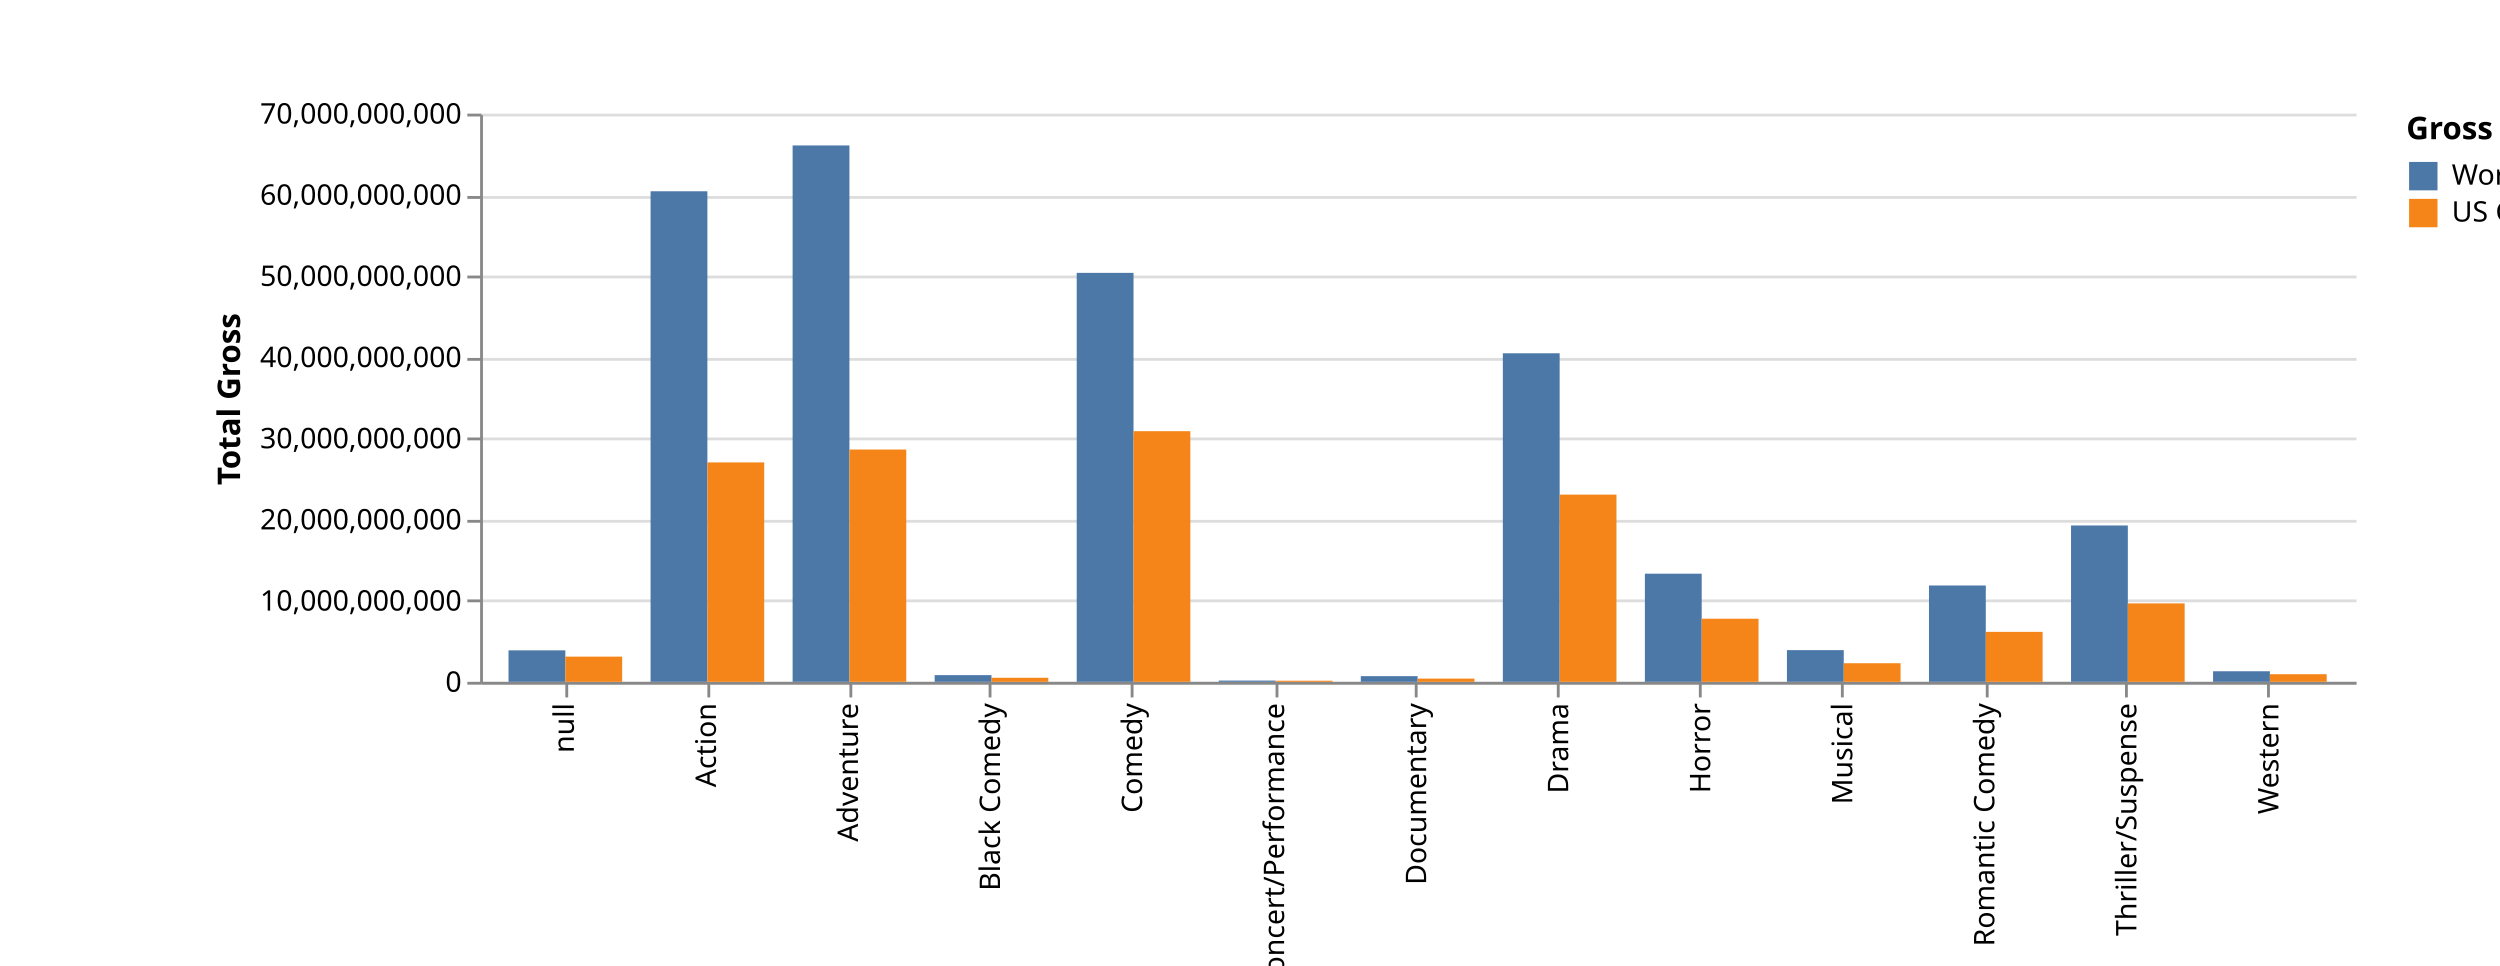
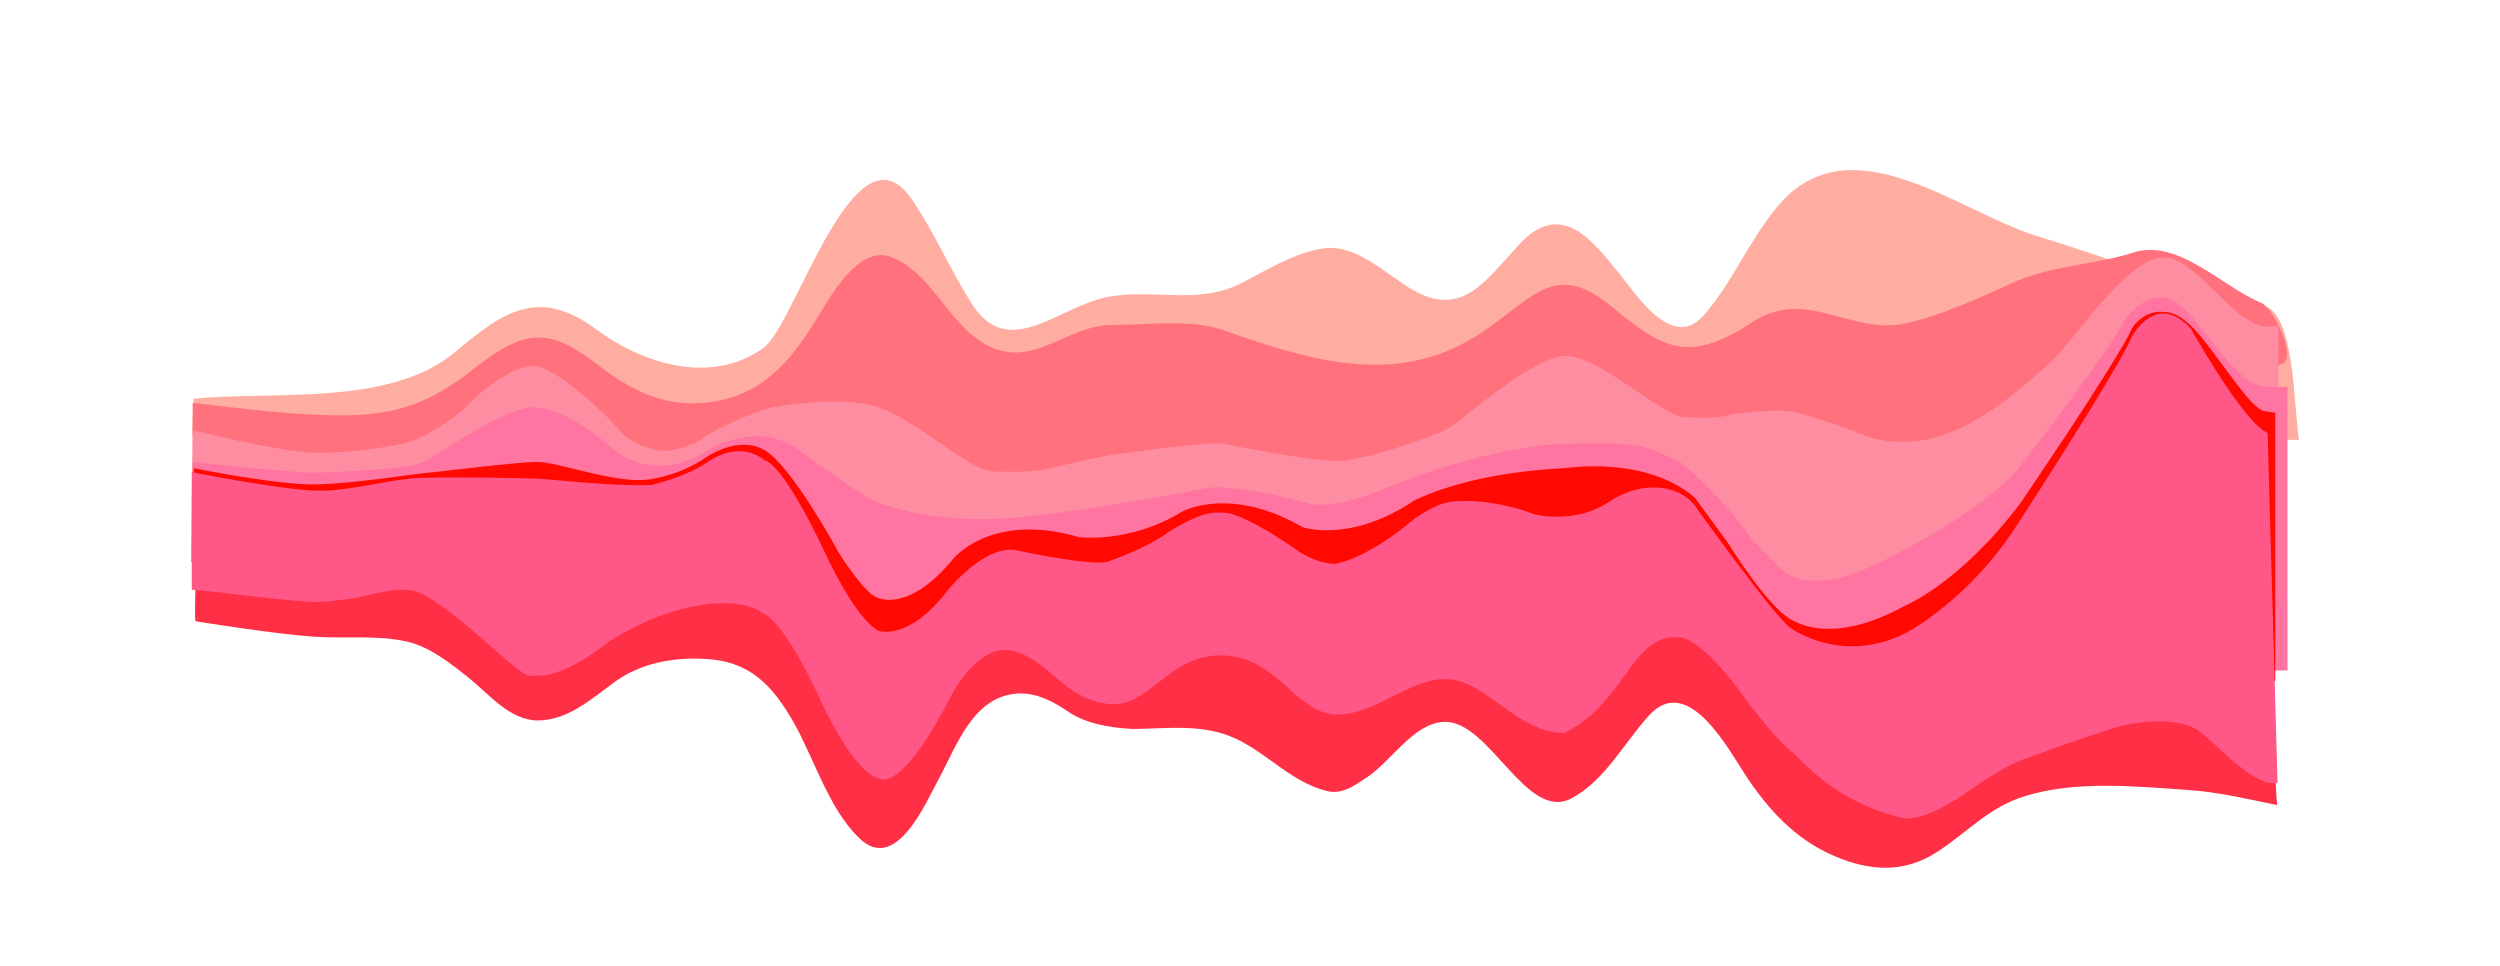
- <svg xmlns="http://www.w3.org/2000/svg" width="900" height="340" viewBox="-70,-30,880,340" style="max-width: 100%; height: auto; font: 10px sans-serif;">
-   <g stroke-miterlimit="10" transform="translate(99,10)" fill="none">
-     <g class="mark-group role-frame root" role="graphics-object" aria-roledescription="group mark container">
-       <g transform="translate(0,0)">
-         <path class="background" aria-hidden="true" d="M0.5,0.5h660v200h-660Z">
-                 </path>
-         <g>
-           <g class="mark-group role-axis" aria-hidden="true">
-             <g transform="translate(0.5,0.5)">
-               <path class="background" aria-hidden="true" d="M0,0h0v0h0Z" pointer-events="none" />
-               <g>
-                 <g class="mark-rule role-axis-grid" pointer-events="none">
-                   <line transform="translate(0,200)" x2="660" y2="0" stroke="#ddd" stroke-width="1" opacity="1" />
-                   <line transform="translate(0,171)" x2="660" y2="0" stroke="#ddd" stroke-width="1" opacity="1" />
-                   <line transform="translate(0,143)" x2="660" y2="0" stroke="#ddd" stroke-width="1" opacity="1" />
-                   <line transform="translate(0,114)" x2="660" y2="0" stroke="#ddd" stroke-width="1" opacity="1" />
-                   <line transform="translate(0,86)" x2="660" y2="0" stroke="#ddd" stroke-width="1" opacity="1" />
-                   <line transform="translate(0,57)" x2="660" y2="0" stroke="#ddd" stroke-width="1" opacity="1" />
-                   <line transform="translate(0,29)" x2="660" y2="0" stroke="#ddd" stroke-width="1" opacity="1" />
-                   <line transform="translate(0,0)" x2="660" y2="0" stroke="#ddd" stroke-width="1" opacity="1" />
-                 </g>
-               </g>
-               <path class="foreground" aria-hidden="true" d="" pointer-events="none" display="none">
-                             </path>
-             </g>
-           </g>
-           <g class="mark-group role-axis" role="graphics-symbol" aria-roledescription="axis" aria-label="X-axis titled 'Major Genre' for a discrete scale with 13 values: null, Action, Adventure, Black Comedy, Comedy, ending with Western">
-             <g transform="translate(0.5,200.5)">
-               <path class="background" aria-hidden="true" d="M0,0h0v0h0Z" pointer-events="none" />
-               <g>
-                 <g class="mark-rule role-axis-tick" pointer-events="none">
-                   <line transform="translate(30,0)" x2="0" y2="5" stroke="#888" stroke-width="1" opacity="1" />
-                   <line transform="translate(80,0)" x2="0" y2="5" stroke="#888" stroke-width="1" opacity="1" />
-                   <line transform="translate(130,0)" x2="0" y2="5" stroke="#888" stroke-width="1" opacity="1" />
-                   <line transform="translate(179,0)" x2="0" y2="5" stroke="#888" stroke-width="1" opacity="1" />
-                   <line transform="translate(229,0)" x2="0" y2="5" stroke="#888" stroke-width="1" opacity="1" />
-                   <line transform="translate(280,0)" x2="0" y2="5" stroke="#888" stroke-width="1" opacity="1" />
-                   <line transform="translate(329,0)" x2="0" y2="5" stroke="#888" stroke-width="1" opacity="1" />
-                   <line transform="translate(379,0)" x2="0" y2="5" stroke="#888" stroke-width="1" opacity="1" />
-                   <line transform="translate(429,0)" x2="0" y2="5" stroke="#888" stroke-width="1" opacity="1" />
-                   <line transform="translate(479,0)" x2="0" y2="5" stroke="#888" stroke-width="1" opacity="1" />
-                   <line transform="translate(530,0)" x2="0" y2="5" stroke="#888" stroke-width="1" opacity="1" />
-                   <line transform="translate(579,0)" x2="0" y2="5" stroke="#888" stroke-width="1" opacity="1" />
-                   <line transform="translate(629,0)" x2="0" y2="5" stroke="#888" stroke-width="1" opacity="1" />
-                 </g>
-                 <g class="mark-text role-axis-label" pointer-events="none">
-                   <text text-anchor="end" transform="translate(29.5,7) rotate(270) translate(0,3)" font-family="sans-serif" font-size="10px" fill="#000" opacity="1">null</text>
-                   <text text-anchor="end" transform="translate(79.5,7) rotate(270) translate(0,3)" font-family="sans-serif" font-size="10px" fill="#000" opacity="1">Action</text>
-                   <text text-anchor="end" transform="translate(129.5,7) rotate(270) translate(0,3)" font-family="sans-serif" font-size="10px" fill="#000" opacity="1">Adventure</text>
-                   <text text-anchor="end" transform="translate(179.5,7) rotate(270) translate(0,3)" font-family="sans-serif" font-size="10px" fill="#000" opacity="1">Black
-                                         Comedy</text>
-                   <text text-anchor="end" transform="translate(229.5,7) rotate(270) translate(0,3)" font-family="sans-serif" font-size="10px" fill="#000" opacity="1">Comedy</text>
-                   <text text-anchor="end" transform="translate(279.5,7) rotate(270) translate(0,3)" font-family="sans-serif" font-size="10px" fill="#000" opacity="1">Concert/Performance</text>
-                   <text text-anchor="end" transform="translate(329.5,7) rotate(270) translate(0,3)" font-family="sans-serif" font-size="10px" fill="#000" opacity="1">Documentary</text>
-                   <text text-anchor="end" transform="translate(379.5,7) rotate(270) translate(0,3)" font-family="sans-serif" font-size="10px" fill="#000" opacity="1">Drama</text>
-                   <text text-anchor="end" transform="translate(429.5,7) rotate(270) translate(0,3)" font-family="sans-serif" font-size="10px" fill="#000" opacity="1">Horror</text>
-                   <text text-anchor="end" transform="translate(479.5,7) rotate(270) translate(0,3)" font-family="sans-serif" font-size="10px" fill="#000" opacity="1">Musical</text>
-                   <text text-anchor="end" transform="translate(529.5,7) rotate(270) translate(0,3)" font-family="sans-serif" font-size="10px" fill="#000" opacity="1">Romantic
-                                         Comedy</text>
-                   <text text-anchor="end" transform="translate(579.5,7) rotate(270) translate(0,3)" font-family="sans-serif" font-size="10px" fill="#000" opacity="1">Thriller/Suspense</text>
-                   <text text-anchor="end" transform="translate(629.5,7) rotate(270) translate(0,3)" font-family="sans-serif" font-size="10px" fill="#000" opacity="1">Western</text>
-                 </g>
-                 <g class="mark-rule role-axis-domain" pointer-events="none">
-                   <line transform="translate(0,0)" x2="660" y2="0" stroke="#888" stroke-width="1" opacity="1" />
-                 </g>
-                 <g class="mark-text role-axis-title" pointer-events="none">
-                   <text text-anchor="middle" transform="translate(330,123)" font-family="sans-serif" font-size="11px" font-weight="bold" fill="#000" opacity="1">Major Genre</text>
-                 </g>
-               </g>
-               <path class="foreground" aria-hidden="true" d="" pointer-events="none" display="none">
-                             </path>
-             </g>
-           </g>
-           <g class="mark-group role-axis" role="graphics-symbol" aria-roledescription="axis" aria-label="Y-axis titled 'Total Gross' for a linear scale with values from 0 to 70,000,000,000">
-             <g transform="translate(0.5,0.5)">
-               <path class="background" aria-hidden="true" d="M0,0h0v0h0Z" pointer-events="none" />
-               <g>
-                 <g class="mark-rule role-axis-tick" pointer-events="none">
-                   <line transform="translate(0,200)" x2="-5" y2="0" stroke="#888" stroke-width="1" opacity="1" />
-                   <line transform="translate(0,171)" x2="-5" y2="0" stroke="#888" stroke-width="1" opacity="1" />
-                   <line transform="translate(0,143)" x2="-5" y2="0" stroke="#888" stroke-width="1" opacity="1" />
-                   <line transform="translate(0,114)" x2="-5" y2="0" stroke="#888" stroke-width="1" opacity="1" />
-                   <line transform="translate(0,86)" x2="-5" y2="0" stroke="#888" stroke-width="1" opacity="1" />
-                   <line transform="translate(0,57)" x2="-5" y2="0" stroke="#888" stroke-width="1" opacity="1" />
-                   <line transform="translate(0,29)" x2="-5" y2="0" stroke="#888" stroke-width="1" opacity="1" />
-                   <line transform="translate(0,0)" x2="-5" y2="0" stroke="#888" stroke-width="1" opacity="1" />
-                 </g>
-                 <g class="mark-text role-axis-label" pointer-events="none">
-                   <text text-anchor="end" transform="translate(-7,203)" font-family="sans-serif" font-size="10px" fill="#000" opacity="1">0</text>
-                   <text text-anchor="end" transform="translate(-7,174.4286)" font-family="sans-serif" font-size="10px" fill="#000" opacity="1">10,000,000,000</text>
-                   <text text-anchor="end" transform="translate(-7,145.8571)" font-family="sans-serif" font-size="10px" fill="#000" opacity="1">20,000,000,000</text>
-                   <text text-anchor="end" transform="translate(-7,117.2857)" font-family="sans-serif" font-size="10px" fill="#000" opacity="1">30,000,000,000</text>
-                   <text text-anchor="end" transform="translate(-7,88.71429)" font-family="sans-serif" font-size="10px" fill="#000" opacity="1">40,000,000,000</text>
-                   <text text-anchor="end" transform="translate(-7,60.14286)" font-family="sans-serif" font-size="10px" fill="#000" opacity="1">50,000,000,000</text>
-                   <text text-anchor="end" transform="translate(-7,31.57143)" font-family="sans-serif" font-size="10px" fill="#000" opacity="1">60,000,000,000</text>
-                   <text text-anchor="end" transform="translate(-7,3)" font-family="sans-serif" font-size="10px" fill="#000" opacity="1">70,000,000,000</text>
-                 </g>
-                 <g class="mark-rule role-axis-domain" pointer-events="none">
-                   <line transform="translate(0,200)" x2="0" y2="-200" stroke="#888" stroke-width="1" opacity="1" />
-                 </g>
-                 <g class="mark-text role-axis-title" pointer-events="none">
-                   <text text-anchor="middle" transform="translate(-83,100) rotate(-90) translate(0,-2)" font-family="sans-serif" font-size="11px" font-weight="bold" fill="#000" opacity="1">Total Gross</text>
-                 </g>
-               </g>
-               <path class="foreground" aria-hidden="true" d="" pointer-events="none" display="none">
-                             </path>
-             </g>
-           </g>
-           <g class="mark-rect role-mark child__layer_Worldwide_Gross_marks" role="graphics-object" aria-roledescription="rect mark container">
-             <path aria-label="Major Genre: null; Total Gross: 3877571064" role="graphics-symbol" aria-roledescription="bar" d="M10,188.921h20v11.079h-20Z" fill="#4c78a8" />
-             <path aria-label="Major Genre: Drama; Total Gross: 40476168953" role="graphics-symbol" aria-roledescription="bar" d="M360,84.354h20v115.646h-20Z" fill="#4c78a8" />
-             <path aria-label="Major Genre: Comedy; Total Gross: 50384049282" role="graphics-symbol" aria-roledescription="bar" d="M210,56.046h20v143.954h-20Z" fill="#4c78a8" />
-             <path aria-label="Major Genre: Musical; Total Gross: 3904838498" role="graphics-symbol" aria-roledescription="bar" d="M460,188.843h20v11.157h-20Z" fill="#4c78a8" />
-             <path aria-label="Major Genre: Thriller/Suspense; Total Gross: 19260687079" role="graphics-symbol" aria-roledescription="bar" d="M560,144.969h20v55.031h-20Z" fill="#4c78a8" />
-             <path aria-label="Major Genre: Adventure; Total Gross: 66080959632" role="graphics-symbol" aria-roledescription="bar" d="M110,11.197h20v188.803h-20Z" fill="#4c78a8" />
-             <path aria-label="Major Genre: Action; Total Gross: 60435609765" role="graphics-symbol" aria-roledescription="bar" d="M60,27.327h20v172.673h-20Z" fill="#4c78a8" />
-             <path aria-label="Major Genre: Romantic Comedy; Total Gross: 11866645522" role="graphics-symbol" aria-roledescription="bar" d="M510,166.095h20v33.905h-20Z" fill="#4c78a8" />
-             <path aria-label="Major Genre: Horror; Total Gross: 13321678769" role="graphics-symbol" aria-roledescription="bar" d="M410,161.938h20v38.062h-20Z" fill="#4c78a8" />
-             <path aria-label="Major Genre: Western; Total Gross: 1301373151" role="graphics-symbol" aria-roledescription="bar" d="M610,196.282h20v3.718h-20Z" fill="#4c78a8" />
-             <path aria-label="Major Genre: Documentary; Total Gross: 698944401" role="graphics-symbol" aria-roledescription="bar" d="M310,198.003h20v1.997h-20Z" fill="#4c78a8" />
-             <path aria-label="Major Genre: Black Comedy; Total Gross: 824671927" role="graphics-symbol" aria-roledescription="bar" d="M160,197.644h20v2.356h-20Z" fill="#4c78a8" />
-             <path aria-label="Major Genre: Concert/Performance; Total Gross: 153622009" role="graphics-symbol" aria-roledescription="bar" d="M260,199.561h20v0.439h-20Z" fill="#4c78a8" />
-           </g>
-           <g class="mark-rect role-mark child__layer_US_Gross_marks" role="graphics-object" aria-roledescription="rect mark container">
-             <path aria-label="Major Genre: null; Total Gross: 3104527336" role="graphics-symbol" aria-roledescription="bar" d="M30,191.13h20v8.87h-20Z" fill="#f58518" />
-             <path aria-label="Major Genre: Drama; Total Gross: 23062713354" role="graphics-symbol" aria-roledescription="bar" d="M380,134.107h20v65.893h-20Z" fill="#f58518" />
-             <path aria-label="Major Genre: Comedy; Total Gross: 30878625909" role="graphics-symbol" aria-roledescription="bar" d="M230,111.775h20v88.225h-20Z" fill="#f58518" />
-             <path aria-label="Major Genre: Musical; Total Gross: 2291654353" role="graphics-symbol" aria-roledescription="bar" d="M480,193.452h20v6.548h-20Z" fill="#f58518" />
-             <path aria-label="Major Genre: Thriller/Suspense; Total Gross: 9660913245" role="graphics-symbol" aria-roledescription="bar" d="M580,172.397h20v27.603h-20Z" fill="#f58518" />
-             <path aria-label="Major Genre: Adventure; Total Gross: 28618633010" role="graphics-symbol" aria-roledescription="bar" d="M130,118.232h20v81.768h-20Z" fill="#f58518" />
-             <path aria-label="Major Genre: Action; Total Gross: 27031244940" role="graphics-symbol" aria-roledescription="bar" d="M80,122.768h20v77.232h-20Z" fill="#f58518" />
-             <path aria-label="Major Genre: Romantic Comedy; Total Gross: 6154528237" role="graphics-symbol" aria-roledescription="bar" d="M530,182.416h20v17.584h-20Z" fill="#f58518" />
-             <path aria-label="Major Genre: Horror; Total Gross: 7773517381" role="graphics-symbol" aria-roledescription="bar" d="M430,177.79h20v22.21h-20Z" fill="#f58518" />
-             <path aria-label="Major Genre: Western; Total Gross: 936484341" role="graphics-symbol" aria-roledescription="bar" d="M630,197.324h20v2.676h-20Z" fill="#f58518" />
-             <path aria-label="Major Genre: Documentary; Total Gross: 396875948" role="graphics-symbol" aria-roledescription="bar" d="M330,198.866h20v1.134h-20Z" fill="#f58518" />
-             <path aria-label="Major Genre: Black Comedy; Total Gross: 497688995" role="graphics-symbol" aria-roledescription="bar" d="M180,198.578h20v1.422h-20Z" fill="#f58518" />
-             <path aria-label="Major Genre: Concert/Performance; Total Gross: 135252964" role="graphics-symbol" aria-roledescription="bar" d="M280,199.614h20v0.386h-20Z" fill="#f58518" />
-           </g>
-           <g class="mark-group role-legend" role="graphics-symbol" aria-roledescription="legend" aria-label="Symbol legend titled 'Gross' for fill color with 2 values: Worldwide Gross, US Gross">
-             <g transform="translate(678,0)">
-               <path class="background" aria-hidden="true" d="M0,0h98v40h-98Z" pointer-events="none">
-                             </path>
-               <g>
-                 <g class="mark-group role-legend-entry">
-                   <g transform="translate(0,16)">
-                     <path class="background" aria-hidden="true" d="M0,0h0v0h0Z" pointer-events="none" />
-                     <g>
-                       <g class="mark-group role-scope" role="graphics-object" aria-roledescription="group mark container">
-                         <g transform="translate(0,0)">
-                           <path aria-hidden="true" d="M0,0h98v11h-98Z" pointer-events="none" opacity="1" />
-                           <g>
-                             <g class="mark-symbol role-legend-symbol" pointer-events="none">
-                               <path transform="translate(6,6)" d="M-5,-5h10v10h-10Z" fill="#4c78a8" stroke-width="1.5" opacity="1" />
-                             </g>
-                             <g class="mark-text role-legend-label" pointer-events="none">
-                               <text text-anchor="start" transform="translate(16,9)" font-family="sans-serif" font-size="10px" fill="#000" opacity="1">Worldwide Gross</text>
-                             </g>
-                           </g>
-                           <path class="foreground" aria-hidden="true" d="" pointer-events="none" display="none" />
-                         </g>
-                         <g transform="translate(0,13)">
-                           <path aria-hidden="true" d="M0,0h98v11h-98Z" pointer-events="none" opacity="1" />
-                           <g>
-                             <g class="mark-symbol role-legend-symbol" pointer-events="none">
-                               <path transform="translate(6,6)" d="M-5,-5h10v10h-10Z" fill="#f58518" stroke-width="1.5" opacity="1" />
-                             </g>
-                             <g class="mark-text role-legend-label" pointer-events="none">
-                               <text text-anchor="start" transform="translate(16,9)" font-family="sans-serif" font-size="10px" fill="#000" opacity="1">US Gross</text>
-                             </g>
-                           </g>
-                           <path class="foreground" aria-hidden="true" d="" pointer-events="none" display="none" />
-                         </g>
-                       </g>
-                     </g>
-                     <path class="foreground" aria-hidden="true" d="" pointer-events="none" display="none" />
-                   </g>
-                 </g>
-                 <g class="mark-text role-legend-title" pointer-events="none">
-                   <text text-anchor="start" transform="translate(0,9)" font-family="sans-serif" font-size="11px" font-weight="bold" fill="#000" opacity="1">Gross</text>
-                 </g>
-               </g>
-               <path class="foreground" aria-hidden="true" d="" pointer-events="none" display="none">
-                             </path>
-             </g>
-           </g>
-         </g>
-         <path class="foreground" aria-hidden="true" d="" display="none" />
-       </g>
-     </g>
+ <svg xmlns="http://www.w3.org/2000/svg" width="880" height="340" viewBox="-70,-30,880,340" style="max-width: 100%; height: auto; font: 10px sans-serif;">
+   <g id="Layer_2">
+     <path d="M-1.8,110.3c29.3-2.7,69.5,2.8,92.4-16.7c17.3-14.7,29.6-22.2,49.4-7.6c16.6,12.3,40.7,19.7,59.1,6.2   c11.4-9.4,32.2-81.5,52.1-51.7C259,52,264.5,65,272,76.8c12.1,19.2,28.1,3.5,44.4-1.4c16.5-4.9,34,2.6,50.3-5.6   c9.2-4.7,18.9-10.9,29.3-12.4c11.6-1.6,22.1,9.4,31.4,14.7c17.5,10,25.8-3.7,37.4-16.1c14.7-15.9,25.6-1.5,35.2,10.3   c6.6,8.2,18.8,27.2,29.8,14.6c10.1-11.6,16.1-26.7,26.1-38.5c25.4-30,63.8,2.3,90.9,10.6c26.5,8.1,52.7,18.6,79.9,24.6   c11.2,2.5,10.7,36,12.5,47.3c-89.3-2.1-178.6-4.8-268-5.6c-90.8-0.8-183.3-5.7-273.9,0.2c-39,2.5-78,5.1-117,7.6   c-17.6,1.1-35.5,0.3-53.1,0.4c-8.8,0.1-17.6,0.1-26.5,0.2C-4.2,127.8-1.8,114.5-1.8,110.3z" fill="#FFADA1" />
+     <path d="M-2.2,111.8c13.8,1.6,27.8,3.4,41.7,4.1c23.6,1.2,37.5-0.7,56.1-15.2c18.8-14.7,27-16.6,46.5-1   c12.3,9.2,24.5,14.3,40,11.5c17.8-3.2,27.2-15.6,36-30c4.4-7.2,14.3-24.9,25.3-20.8c15.1,5.6,20.4,24.4,34.8,31.5   c15.7,7.7,27.6-7.5,43.1-7.5c12,0,27.9-2.2,39.3,1.8c13.6,4.8,27.5,9.5,41.8,11.4c18.5,2.4,34.1-0.5,49.5-10.8   c18.2-12.2,25.6-25.3,45.5-8.8c18.4,15.3,27.4,19.9,49.6,5.3c18.8-12.3,34.7,4.8,53.9,0.5c13-2.9,26.3-9.2,38.4-14.6   c12.9-5.7,28.2-6,41.6-10.3c15.9-5.1,31.4,12.2,45.1,17.7c4.1,1.6,12.9,19.6,7.2,21.5c-26.9,8.7-53.8,17.5-80.6,26.2   c-38,12.3-81.3,12.4-121.1,9.9c-22-1.4-43.4-3.9-65.3-1.3c-26.5,3.1-53,6.2-79.4,9.3c-35.7,4.2-73.2,2.6-109.3,2.6   c-63.3,0-126.6,0-189.9,0c-25.3,0-50.5,0-75.8,0c-4.6,0-9.2,0-13.8,0C-2,144.7-2.1,115-2.2,111.8z" fill="#FF727D" />
+     <path d="M-2.2,121.4c0,0,31.3,8,44.3,8s31-2.6,36-5.4c0,0,11.3-5.7,16.7-11.5c5.3-5.7,18-15.6,25-13.4   c7,2.2,20,12.8,29.7,23.9c0,0,6.3,5.7,15,5.7c0,0,7.7-0.6,14-5.1c6.3-4.5,21.7-9.9,21.7-9.9s25-5.1,39-0.3   c14,4.8,32.3,22.6,40.7,22.6c8.3,0,13,0.6,21.7-1.6c8.7-2.2,18.7-4.1,18.7-4.1s34.7-5.1,40-4.1c5.3,1,31.3,6.1,40.3,6.1   s34.3-8.6,39.7-11.8c5.3-3.2,29.3-25.2,40.7-25.2c11.3,0,29.7,17.5,40.3,21.4c0,0,11,1,16-0.3c5-1.3,20-2.6,24.7-1.3   c0,0,12.3,3.2,23.7,8c0,0,13,5.7,29.3-0.3c16.3-6.1,29-18.5,36.7-25.2c7.7-6.7,26.7-36.7,39.7-37c13-0.3,27.6,29.7,40.6,23.6v56.5   l-92.6,58.1l-77,12.8l-62.3-40.8L453.2,190l-80.7-5.1l-90-0.3l-35.7,24.9l-47-32.2l-98.3-10.8l-104.3,1.3L-2.2,121.4z" fill="#FF8DA1" />
+     <path d="M-1.2,177.4c0,1.2-0.4,11.2,0.1,11.3c5.8,0.9,11.5,1.8,17.3,2.6c8,1.1,16,2.2,24,2.8c11,0.8,22.5-0.7,33.3,1.8   c7.8,1.8,15.4,7.8,21.6,12.8c7,5.6,14.4,14.9,24.2,14.9c10.6,0,19-7.7,27-13.5c9-6.6,20.3-8.7,31.2-8.2   c16.5,0.6,24.5,9.4,32.1,22.8c7.1,12.7,12.1,29.8,22.7,40.2c12.9,12.7,23.2-11.6,28.1-20.6c6.6-12.3,12.4-29.8,28.6-30.2   c6.3-0.1,12,3,17,6.4c6.5,4.4,15.1,5.7,22.8,6.1c12.3-0.1,24.8-2,36.4,3.5c11.2,5.3,19.6,15.4,32.1,18.4c5.2,1.2,9.7-2.1,13.9-4.9   c8.4-5.5,16.5-19.2,27.2-19.5c15.9-0.5,28.8,35.1,44.6,27c11.8-6.1,18.8-19.8,27.5-29.3c13.8-15.1,28,12.2,34.4,21.8   c7.8,11.7,17.4,22,30.5,27.6c12.9,5.6,25,6.2,36.6-1.4c10.9-7.1,18.1-15.7,30.9-19.6c17.9-5.5,39.1-3.4,57.6-2.1   c10.5,0.7,20.8,3.2,31.1,5.3c-0.9-5.9,0.3-19.3-5.5-22c-10.9-5-21.8-10-32.7-15c-5.6-2.6-7.5-0.8-13.5,1.4   c-11.4,4.2-22.8,8.4-34.3,12.6c-11.6,4.3-23.2,8.5-34.8,12.8c-3.2,1.2-8.6,4.9-11.6,2.7c-18.2-13.7-36.4-27.4-54.7-41.1   c-7.3-5.5-14.7-11.1-22-16.6c-3.3-2.5-12.1,6.7-15,8.7c-9.7,7-19.4,14-29.1,20.9c-4.7,3.4-18-6.2-22.9-8.4   c-16.5-7.6-36.5-7.2-54.3-9.4c-14.3-1.7-28.1-3.9-42.5-3.8c-27.8,0.2-55.6,0.5-83.4,0.7c-5.4,0-12.8-2.1-15.9,2.8   c-6.1,9.8-12.2,19.6-18.4,29.4c-12.1-16.2-24.3-32.4-36.4-48.6c-2.3-3.1-4.8-2.3-8.7-2.6c-9.4-0.7-18.8-1.4-28.2-2.1   c-26.7-2-53.3-4-80-5.9c-13.2-1-27.7-3.9-40.9-2.8c-10.6,0.8-21.2,1.7-31.8,2.5c-4.4,0.4-8.8,0.7-13.2,1.1   C-1.5,170.8-0.7,174.5-1.2,177.4z" fill="#FF3045" />
+     <path d="M0,132.9c0,0,35.8,3.8,41.5,3.5c5.7-0.3,32-1,37.7-3.8c5.7-2.9,30.7-21.1,40.3-19.1c0,0,9.3-0.3,27,15   c0,0,13,11.8,31.7,0.6c0,0,18.3-12.4,34,0c0,0,22,16.3,27,17.9c5,1.6,18.7,6.4,40,5.7c21.3-0.6,67.7-9.3,75-10.8   c7.3-1.6,28.7,2.9,35.3,5.1c6.7,2.2,20-1.6,26.7-4.5c6.7-2.9,39-15.6,65-16.3c26-0.6,26.7,0.3,39.7,6.1c0,0,12.3,8.9,26,27.8   c0,0,10,10.5,12,11.8c2,1.3,11.3,6.4,31.3-3.2c20-9.6,43-23.9,51-34.8c0,0,30.3-38.9,36-50.1c0,0,5.7-10.2,15.3-8.9   c9.7,1.3,22,29.7,34.5,31.3l8.2,0V206h-170l-42.3-40.5h-94.3l-34.8,33.3h-84.5l-31.3-7.2l-34.3,23.3l-49.3-45.6l-73.7-0.3H43.2   H-2.2v-36.4L0,132.9z" fill="#FF74A1" />
+     <path d="M-1.8,134.8c0,0,30,6.1,43.3,5.7c13.3-0.3,33-3.5,36.7-3.8c3.7-0.3,33.7-4.1,41-4.1c7.3,0,28,8,39.7,6.1   c11.7-1.9,19-7.3,19-7.3s11.7-8.6,21.3-2.9c9.7,5.7,26,36,26,36s9.3,15,14,16c0,0,10.7,5.1,26-13.4c0,0,13-17.2,44.7-8   c0,0,18,2.2,36-8.9c0,0,16.7-9.6,42.7,5.4c0,0,16.7,5.7,39-9.3c0,0,18-9.9,53.3-11.5c0,0,28.3-4.6,45.7,10.4l11.7,16   c0,0,13.3,21.7,22,26.8c8.7,5.1,22.3,5.1,40.3-4.8c0,0,19-7.7,40.3-35.7c0,0,34.3-50.1,39.7-62.2c0,0,4.3-6.7,11.7-5.4   c0,0,4.4-0.7,11.3,7.3c7.9,9.1,18.8,27,23.5,27.5l3.8,0.6v94.4H549.2l-26-24.9h-179h-69.3L241,217.3l-46.8-44.8h-196L-1.8,134.8z" fill="#FF0900" />
+     <path d="M728.2,122.4c-8.7-3.8-27-36.7-27-36.7c-12.3-13.4-20.7,2.7-20.7,2.7c-6,13.4-39.8,65.3-39.8,65.3   c-17.2,27.5-40,39.2-40,39.2c-22.5,11.2-40.2-1.7-40.2-1.7c-5-2.9-33-41.9-33-41.9c-5.2-8.6-19-10.8-31.2-2.6   c-12.2,8.1-26.2,4.3-26.2,4.3c-17.5-6.5-29.8-4.3-29.8-4.3c-5.5,0.7-13.2,6.5-13.2,6.5c-16.5,13.9-27.2,15.3-27.2,15.3   c-7.5-0.2-14-5.3-14-5.3c-21.2-14.6-26-12.7-26-12.7c-7-1.2-19.2,7.2-19.2,7.2c-7.5,5.5-20.8,10-20.8,10   c-6.2,1.7-32.5-4.1-32.5-4.1c-11.2-1.7-24,14.4-24,14.4c-13.5,17.7-24.1,14.1-24.1,14.1c-8.7-4.8-19-27.8-19-27.8   c-15.3-32.2-21-32.2-21-32.2c-9.7-7.7-20.3,0.6-20.3,0.6c-8,5.4-19.7,8-19.7,8c-13,0.6-34-1.9-40-2.2c-6-0.3-29.3-0.6-40.7-0.3   c-11.3,0.3-25.3,4.8-37,4.5C29.8,142.5,0,136.7,0,136.7l-2.5-0.6v41.5c0,0,0.3,0,6.7,0.6c0,0,32.8,4,37.6,3.7   c4.8-0.2,12.5-1,18.8-2.6s13.5-2.9,18.5,0c5,2.9,10.5,6.5,24.2,18.7c13.8,12.2,12.5,9.6,15.5,9.8c3,0.2,10.5-0.2,26.2-12.4   c0,0,10.2-6.5,20.8-9.8c0,0,22-7.7,33.2,0.5c0,0,6.5,1.7,19.5,29.7c0,0,11.5,26.1,21,28.2c0,0,7.2,6,24.8-28.2c0,0,10-20.6,23-16.5   s16.8,16,32,18.4s21.5-17.5,41-17s25.8,20.3,39.8,20.8s26.5-13.4,40-12.4s24.2,18.9,40.5,18.9c21.5-10.5,23.5-34.2,39.5-33.7   c0,0,7.5-2.4,25.5,23.4c0,0,10.5,13.6,14.8,16.7c4.2,3.1,15.2,18.2,40.2,23.7c0,0,7.5,1,21.8-9.3c0,0,11.8-8.4,19-11.2   c0,0,34.2-12.7,39.5-12.9c0,0,16.2-3.1,23.8,3.1s19.5,19.6,27,17.7L728.2,122.4z" fill="#FF5787" />
  </g>
</svg>
